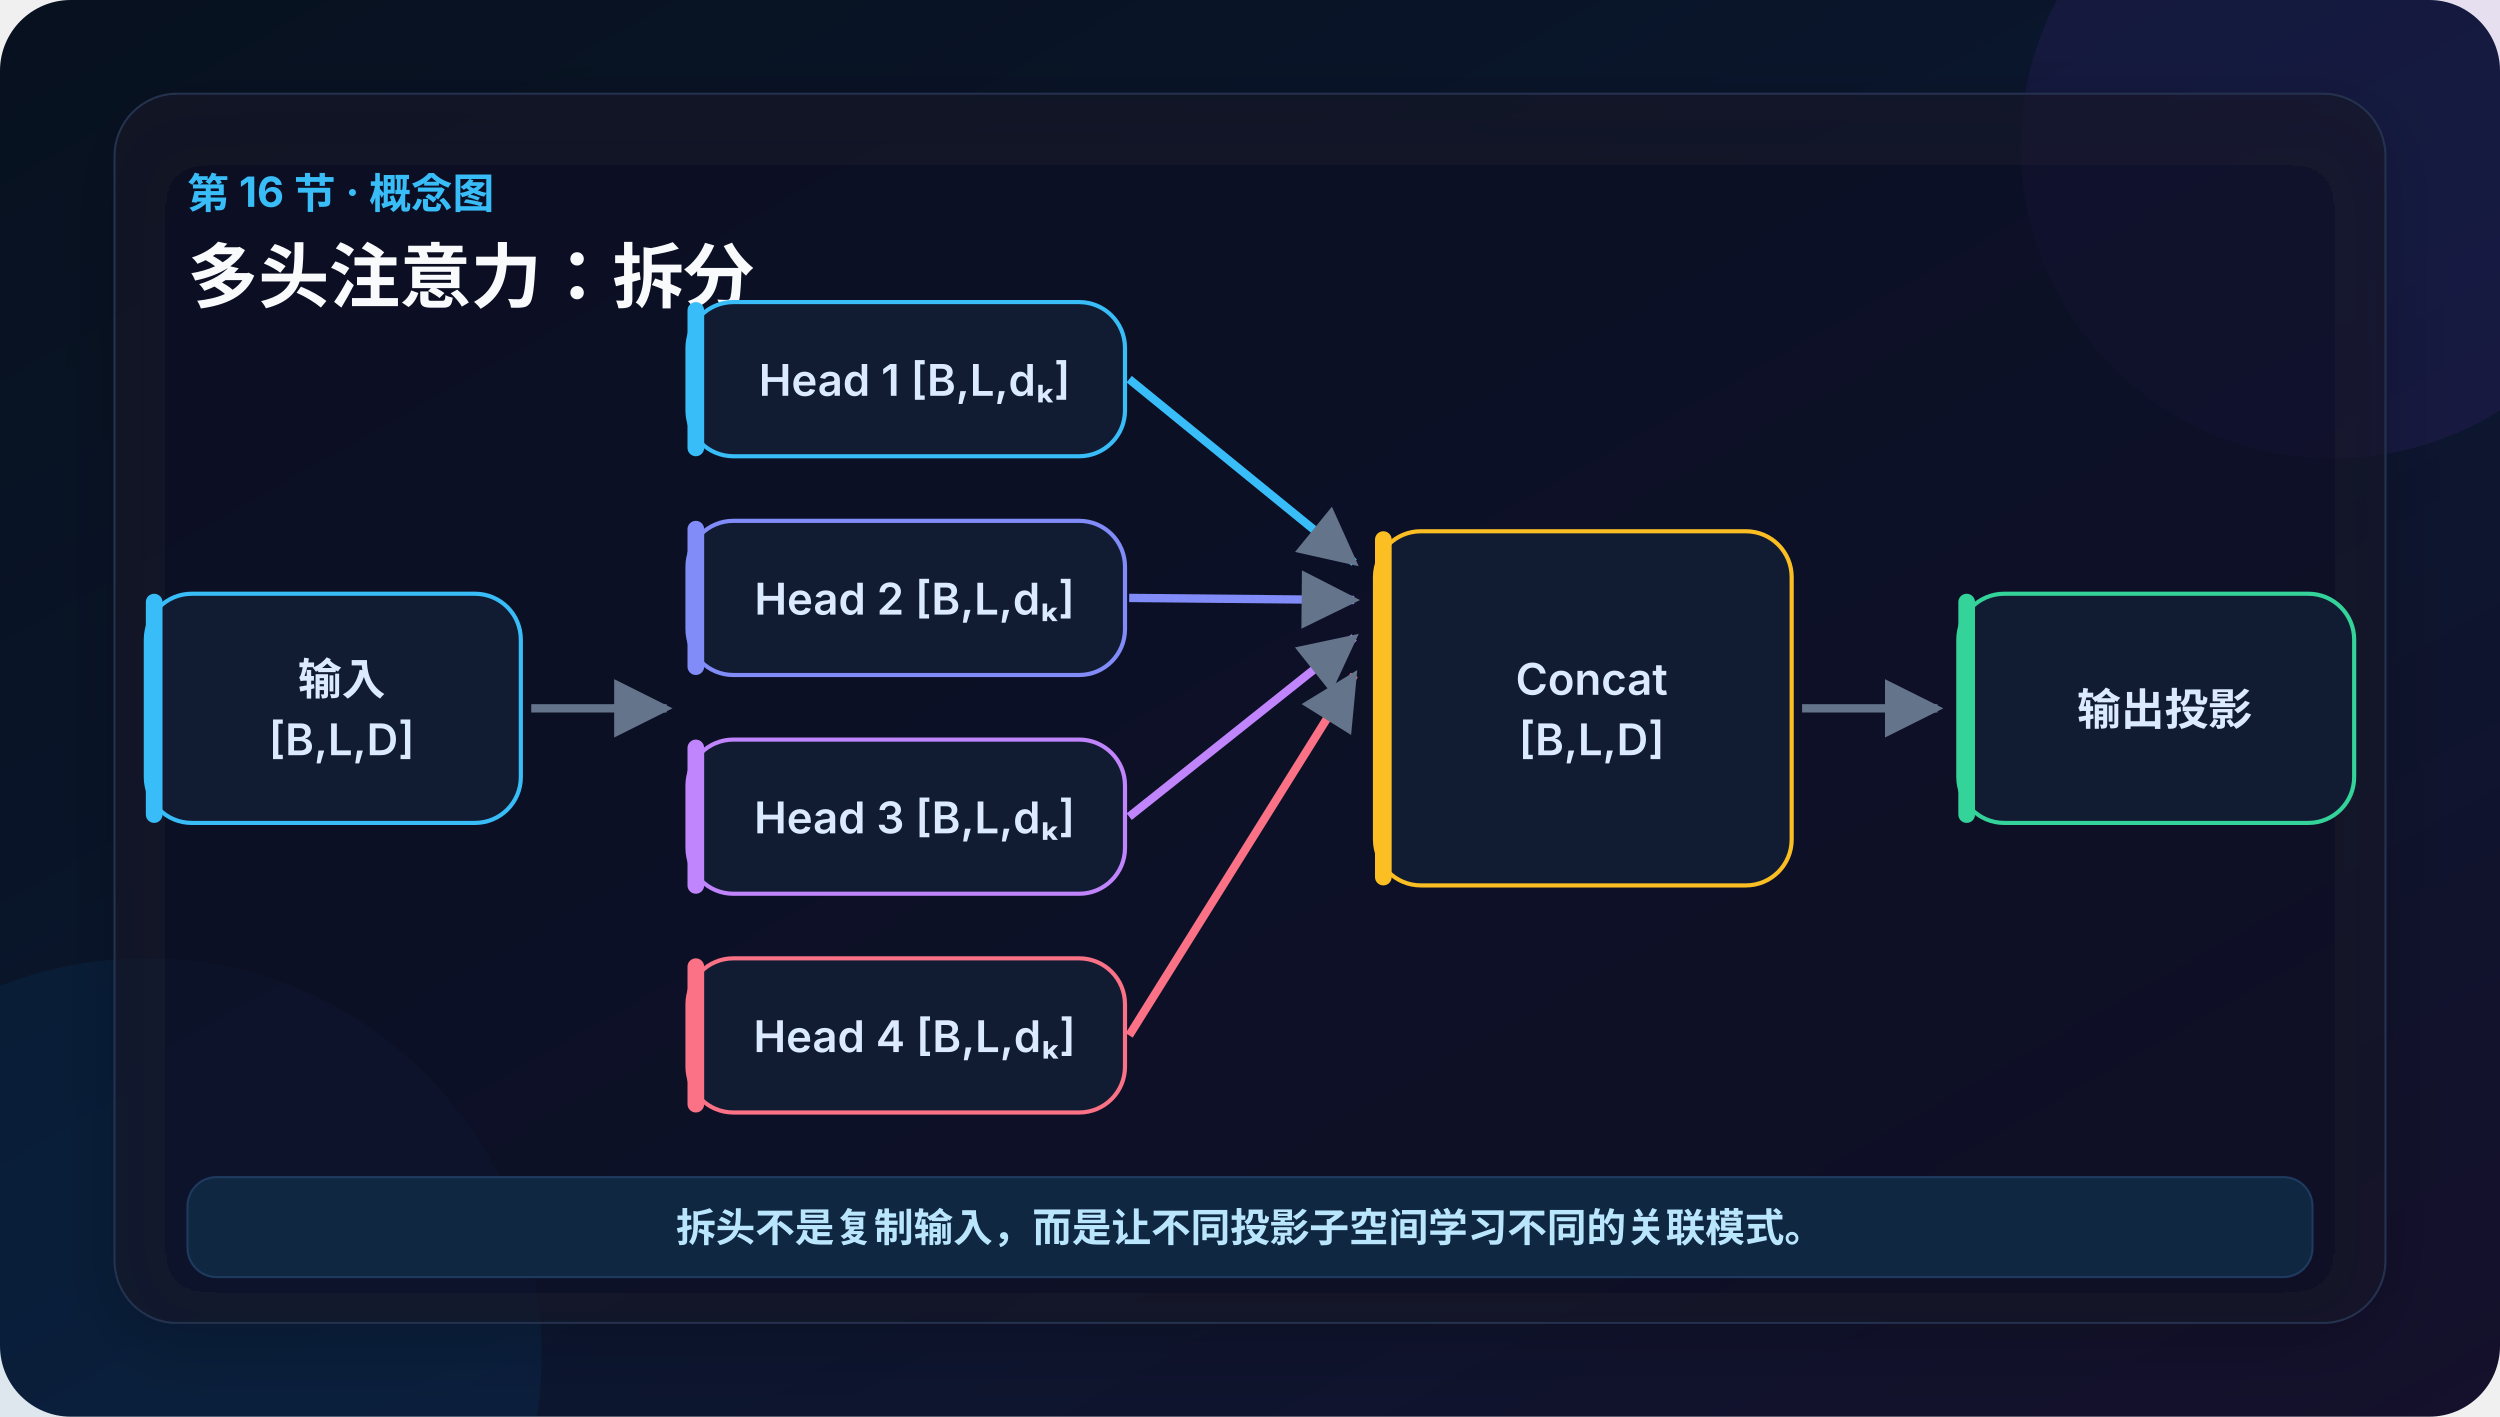
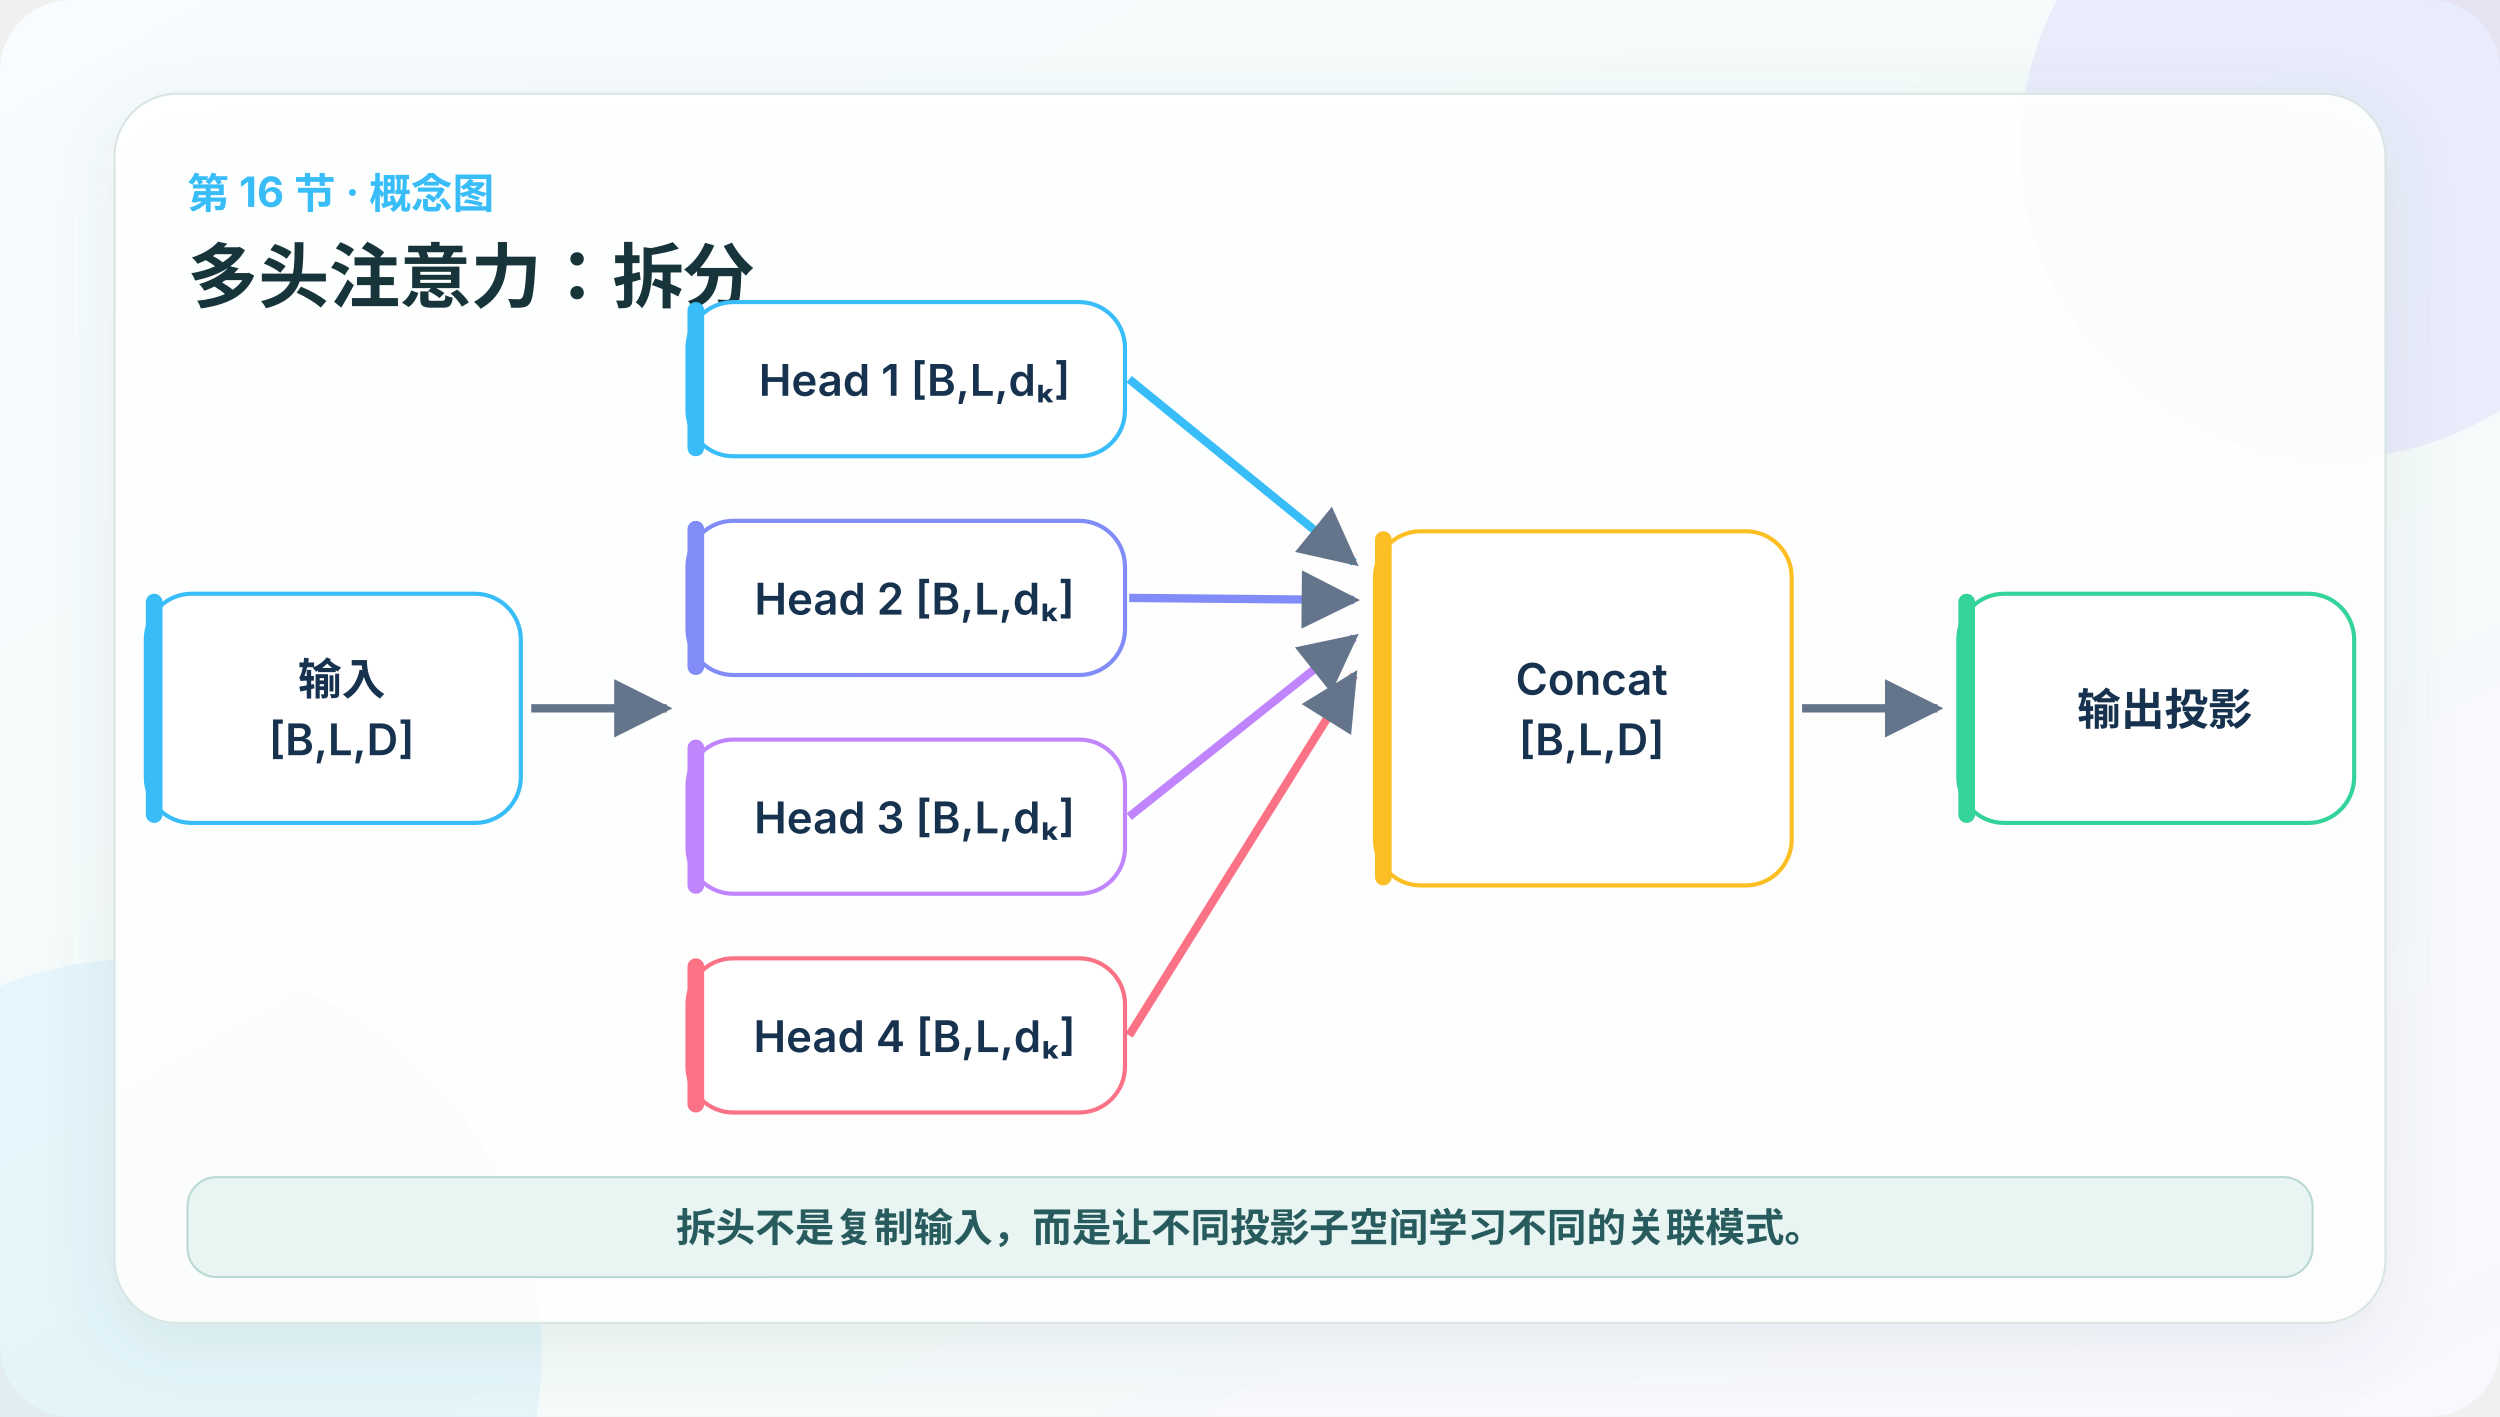
<svg xmlns="http://www.w3.org/2000/svg" width="1200" height="680" viewBox="0 0 1200 680" role="img" aria-labelledby="title desc">
  <defs>
    <linearGradient id="bg" x1="0" y1="0" x2="1" y2="1">
-       <stop offset="0" stop-color="#07111f" />
-       <stop offset="0.55" stop-color="#0b1730" />
-       <stop offset="1" stop-color="#15102b" />
+       <stop offset="0" stop-color="#f8fbff" />
+       <stop offset="0.55" stop-color="#f4fbf9" />
+       <stop offset="1" stop-color="#faf7ff" />
    </linearGradient>
    <filter id="shadow" x="-20%" y="-20%" width="140%" height="140%">
-       <feDropShadow dx="0" dy="10" stdDeviation="16" flood-color="#000" flood-opacity=".3" />
+       <feDropShadow dx="0" dy="10" stdDeviation="16" flood-color="#47716d" flood-opacity=".12" />
    </filter>
    <marker id="arrow" viewBox="0 0 10 10" refX="9" refY="5" markerWidth="7" markerHeight="7" orient="auto-start-reverse">
      <path d="M 0 0 L 10 5 L 0 10 z" fill="#64748b" />
    </marker>
  </defs>
  <rect width="1200" height="680" rx="34" fill="url(#bg)" />
-   <circle cx="1120" cy="70" r="150" fill="#7c3aed" opacity=".09" />
-   <circle cx="70" cy="650" r="190" fill="#0284c7" opacity=".08" />
+   <circle cx="1120" cy="70" r="150" fill="#c4b5fd" opacity=".22" />
+   <circle cx="70" cy="650" r="190" fill="#bae6fd" opacity=".28" />
  <g filter="url(#shadow)">
-     <rect x="55" y="45" width="1090" height="590" rx="30" fill="#081426" fill-opacity=".6" stroke="#26334d" />
+     <rect x="55" y="45" width="1090" height="590" rx="30" fill="#ffffff" fill-opacity=".88" stroke="#d9e5e3" />
  </g>
  <text x="90" y="100" font-family="Inter, PingFang SC, Microsoft YaHei, sans-serif" font-size="20" font-weight="700" fill="#38bdf8">第 16 节 · 概念图</text>
-   <text x="90" y="145" font-family="Inter, PingFang SC, Microsoft YaHei, sans-serif" font-size="34" font-weight="800" fill="#f8fafc">多头注意力：拆分</text>
+   <text x="90" y="145" font-family="Inter, PingFang SC, Microsoft YaHei, sans-serif" font-size="34" font-weight="800" fill="#17343a">多头注意力：拆分</text>
  <g font-family="Inter, PingFang SC, Microsoft YaHei, sans-serif">
-     <rect x="70" y="285" width="180" height="110" rx="22" fill="#111c33" stroke="#38bdf8" stroke-width="2" />
+     <rect x="70" y="285" width="180" height="110" rx="22" fill="#ffffff" stroke="#38bdf8" stroke-width="2" />
    <rect x="70" y="285" width="8" height="110" rx="4" fill="#38bdf8" />
-     <text x="164" y="333.5" text-anchor="middle" font-size="21" font-weight="600" fill="#dbeafe">输入</text>
-     <text x="164" y="362.5" text-anchor="middle" font-size="21" font-weight="600" fill="#dbeafe">[B,L,D]</text>
+     <text x="164" y="333.5" text-anchor="middle" font-size="21" font-weight="600" fill="#16324f">输入</text>
+     <text x="164" y="362.5" text-anchor="middle" font-size="21" font-weight="600" fill="#16324f">[B,L,D]</text>
    <path d="M 255 340 L 320 340" stroke="#64748b" stroke-width="4" fill="none" marker-end="url(#arrow)" />
-     <rect x="330" y="145" width="210" height="74" rx="22" fill="#111c33" stroke="#38bdf8" stroke-width="2" />
+     <rect x="330" y="145" width="210" height="74" rx="22" fill="#ffffff" stroke="#38bdf8" stroke-width="2" />
    <rect x="330" y="145" width="8" height="74" rx="4" fill="#38bdf8" />
-     <text x="439" y="190" text-anchor="middle" font-size="21" font-weight="600" fill="#dbeafe">Head 1  [B,L,dₖ]</text>
+     <text x="439" y="190" text-anchor="middle" font-size="21" font-weight="600" fill="#16324f">Head 1  [B,L,dₖ]</text>
    <path d="M 542 182 L 650 270" stroke="#38bdf8" stroke-width="4" fill="none" marker-end="url(#arrow)" />
-     <rect x="330" y="250" width="210" height="74" rx="22" fill="#111c33" stroke="#818cf8" stroke-width="2" />
+     <rect x="330" y="250" width="210" height="74" rx="22" fill="#ffffff" stroke="#818cf8" stroke-width="2" />
    <rect x="330" y="250" width="8" height="74" rx="4" fill="#818cf8" />
-     <text x="439" y="295" text-anchor="middle" font-size="21" font-weight="600" fill="#dbeafe">Head 2  [B,L,dₖ]</text>
+     <text x="439" y="295" text-anchor="middle" font-size="21" font-weight="600" fill="#16324f">Head 2  [B,L,dₖ]</text>
    <path d="M 542 287 L 650 288" stroke="#818cf8" stroke-width="4" fill="none" marker-end="url(#arrow)" />
-     <rect x="330" y="355" width="210" height="74" rx="22" fill="#111c33" stroke="#c084fc" stroke-width="2" />
+     <rect x="330" y="355" width="210" height="74" rx="22" fill="#ffffff" stroke="#c084fc" stroke-width="2" />
    <rect x="330" y="355" width="8" height="74" rx="4" fill="#c084fc" />
-     <text x="439" y="400" text-anchor="middle" font-size="21" font-weight="600" fill="#dbeafe">Head 3  [B,L,dₖ]</text>
+     <text x="439" y="400" text-anchor="middle" font-size="21" font-weight="600" fill="#16324f">Head 3  [B,L,dₖ]</text>
    <path d="M 542 392 L 650 306" stroke="#c084fc" stroke-width="4" fill="none" marker-end="url(#arrow)" />
-     <rect x="330" y="460" width="210" height="74" rx="22" fill="#111c33" stroke="#fb7185" stroke-width="2" />
+     <rect x="330" y="460" width="210" height="74" rx="22" fill="#ffffff" stroke="#fb7185" stroke-width="2" />
    <rect x="330" y="460" width="8" height="74" rx="4" fill="#fb7185" />
-     <text x="439" y="505" text-anchor="middle" font-size="21" font-weight="600" fill="#dbeafe">Head 4  [B,L,dₖ]</text>
+     <text x="439" y="505" text-anchor="middle" font-size="21" font-weight="600" fill="#16324f">Head 4  [B,L,dₖ]</text>
    <path d="M 542 497 L 650 324" stroke="#fb7185" stroke-width="4" fill="none" marker-end="url(#arrow)" />
-     <rect x="660" y="255" width="200" height="170" rx="22" fill="#111c33" stroke="#fbbf24" stroke-width="2" />
+     <rect x="660" y="255" width="200" height="170" rx="22" fill="#ffffff" stroke="#fbbf24" stroke-width="2" />
    <rect x="660" y="255" width="8" height="170" rx="4" fill="#fbbf24" />
-     <text x="764" y="333.5" text-anchor="middle" font-size="21" font-weight="600" fill="#dbeafe">Concat</text>
-     <text x="764" y="362.5" text-anchor="middle" font-size="21" font-weight="600" fill="#dbeafe">[B,L,D]</text>
+     <text x="764" y="333.5" text-anchor="middle" font-size="21" font-weight="600" fill="#16324f">Concat</text>
+     <text x="764" y="362.5" text-anchor="middle" font-size="21" font-weight="600" fill="#16324f">[B,L,D]</text>
    <path d="M 865 340 L 930 340" stroke="#64748b" stroke-width="4" fill="none" marker-end="url(#arrow)" />
-     <rect x="940" y="285" width="190" height="110" rx="22" fill="#111c33" stroke="#34d399" stroke-width="2" />
+     <rect x="940" y="285" width="190" height="110" rx="22" fill="#ffffff" stroke="#34d399" stroke-width="2" />
    <rect x="940" y="285" width="8" height="110" rx="4" fill="#34d399" />
-     <text x="1039" y="348" text-anchor="middle" font-size="21" font-weight="600" fill="#dbeafe">输出投影</text>
+     <text x="1039" y="348" text-anchor="middle" font-size="21" font-weight="600" fill="#16324f">输出投影</text>
  </g>
-   <rect x="90" y="565" width="1020" height="48" rx="14" fill="#0f2741" stroke="#1e3a5f" />
-   <text x="600" y="596" text-anchor="middle" font-family="Inter, PingFang SC, Microsoft YaHei, sans-serif" font-size="19" font-weight="600" fill="#bae6fd">拆头不是复制输入，而是让不同投影子空间学习不同的关联模式。</text>
+   <rect x="90" y="565" width="1020" height="48" rx="14" fill="#e8f5f2" stroke="#b9d8d3" />
+   <text x="600" y="596" text-anchor="middle" font-family="Inter, PingFang SC, Microsoft YaHei, sans-serif" font-size="19" font-weight="600" fill="#285b5d">拆头不是复制输入，而是让不同投影子空间学习不同的关联模式。</text>
</svg>
